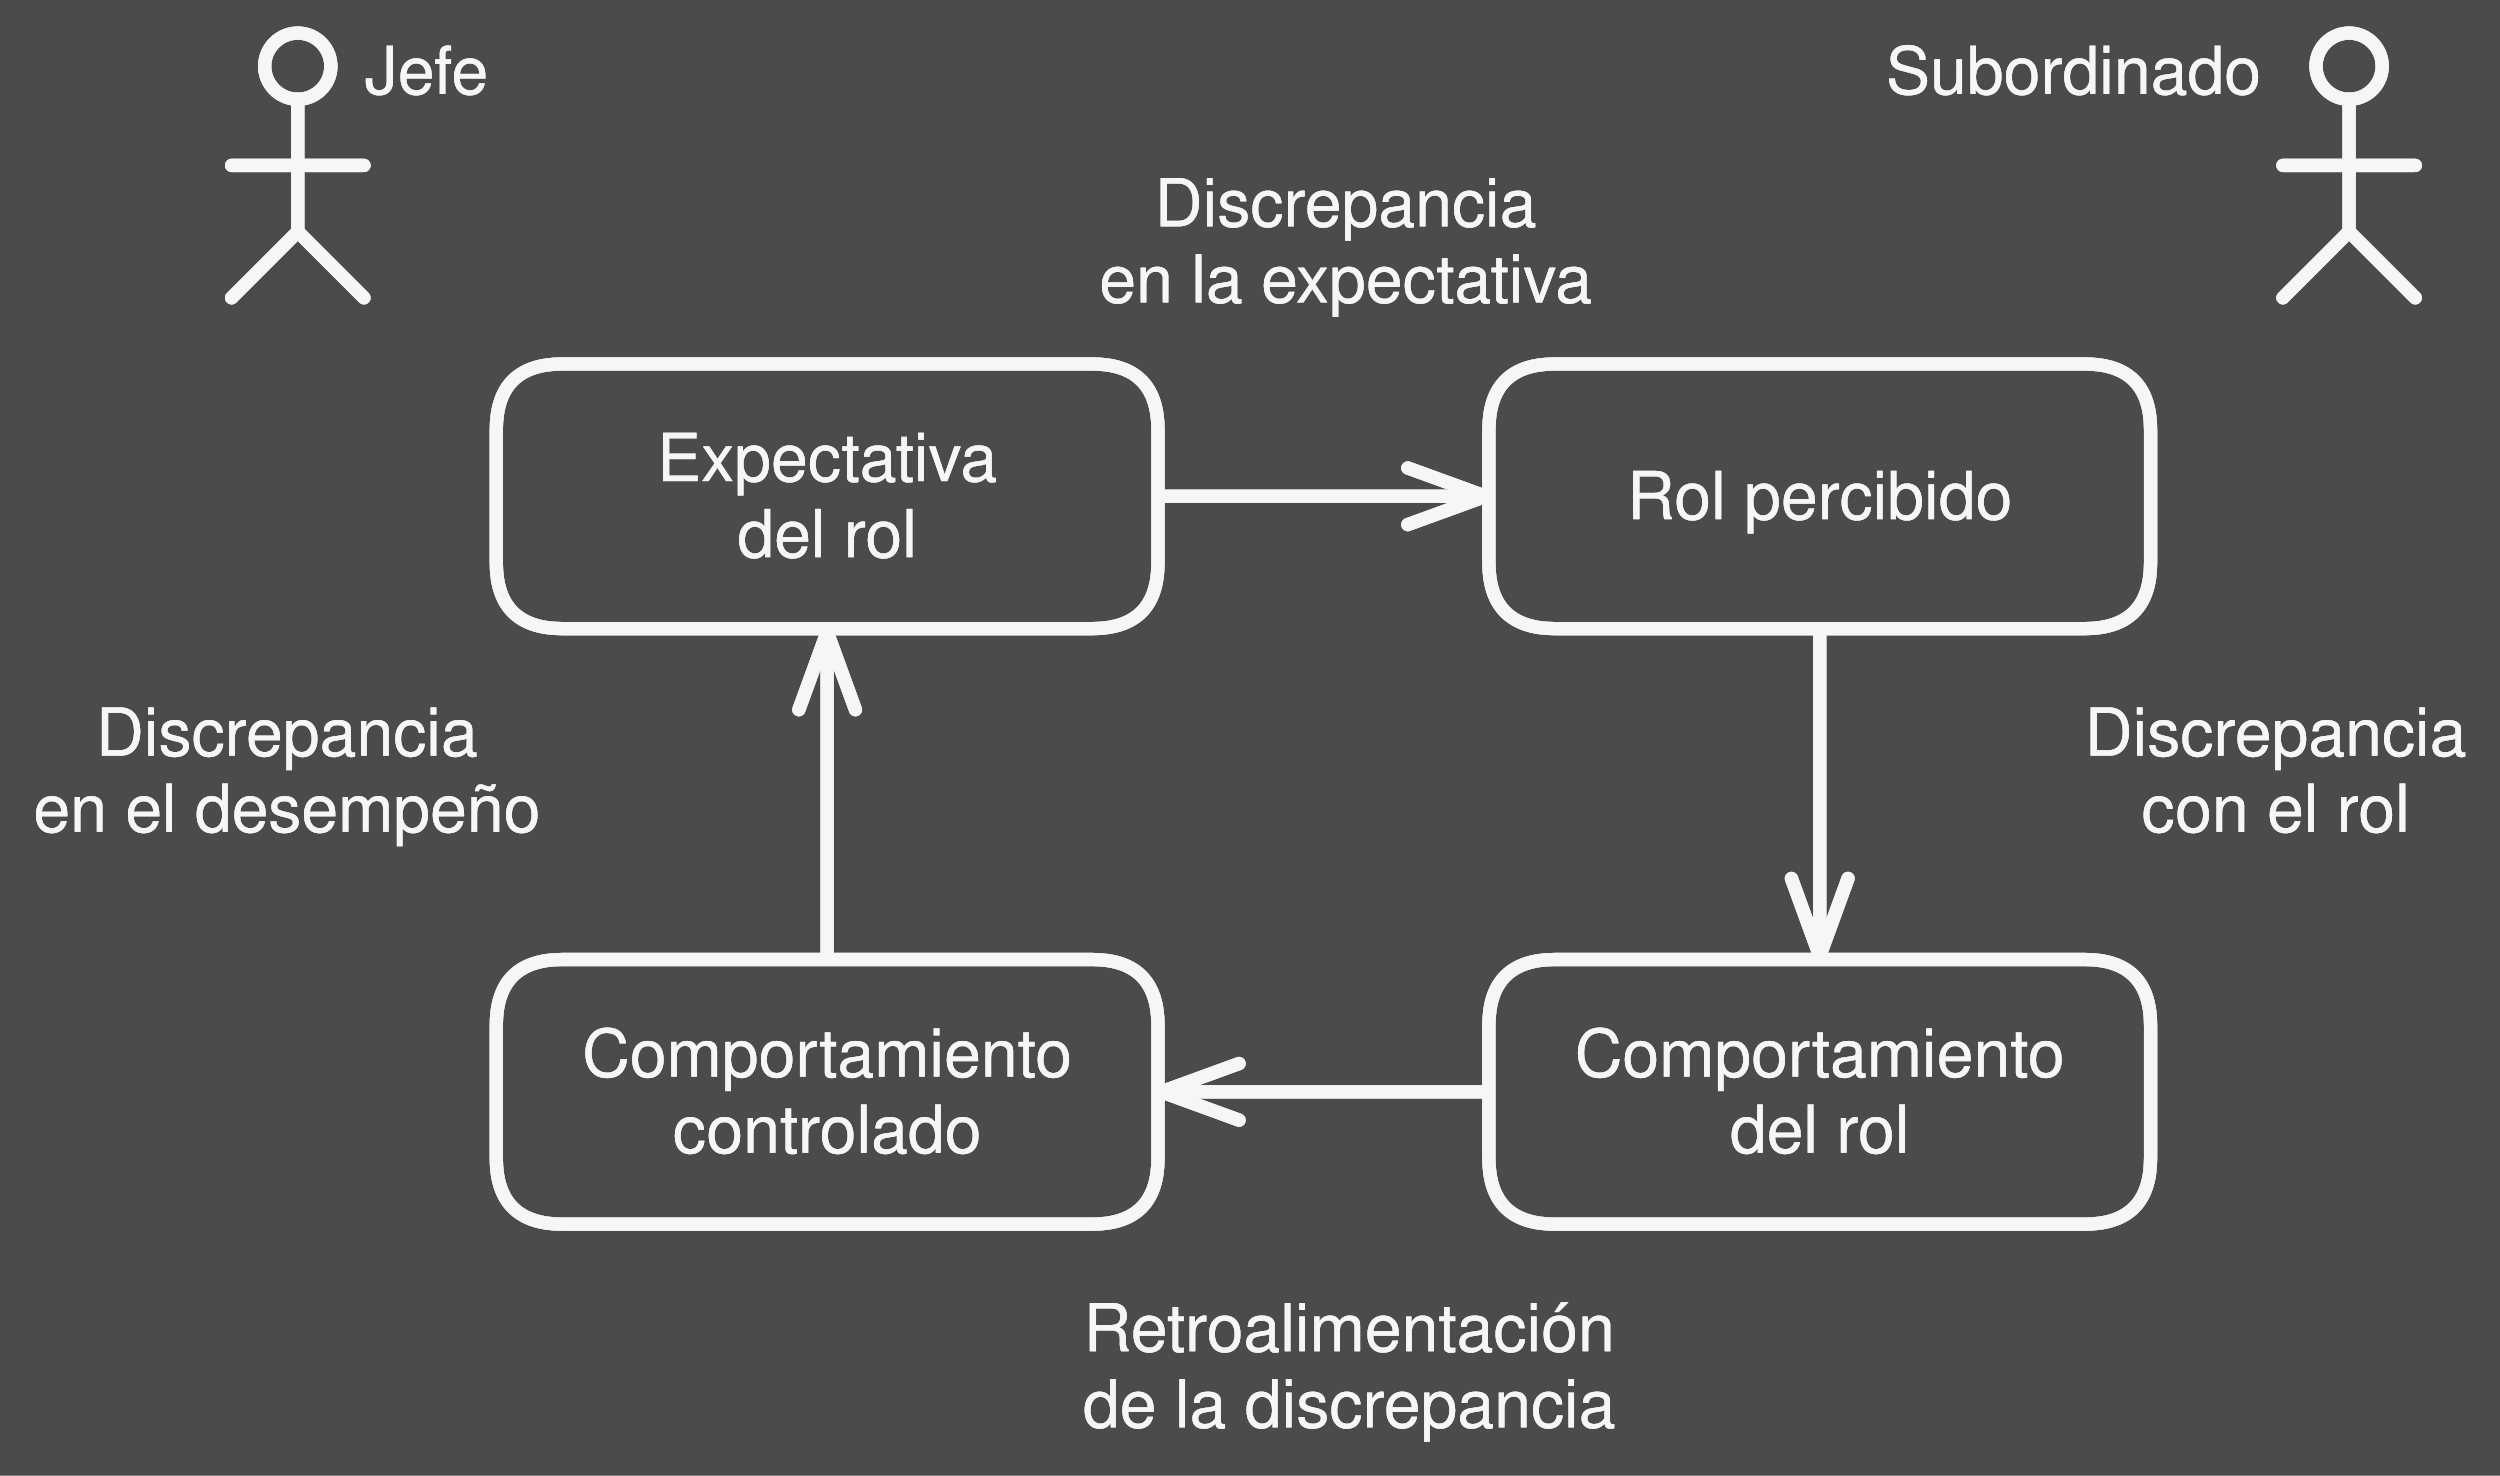
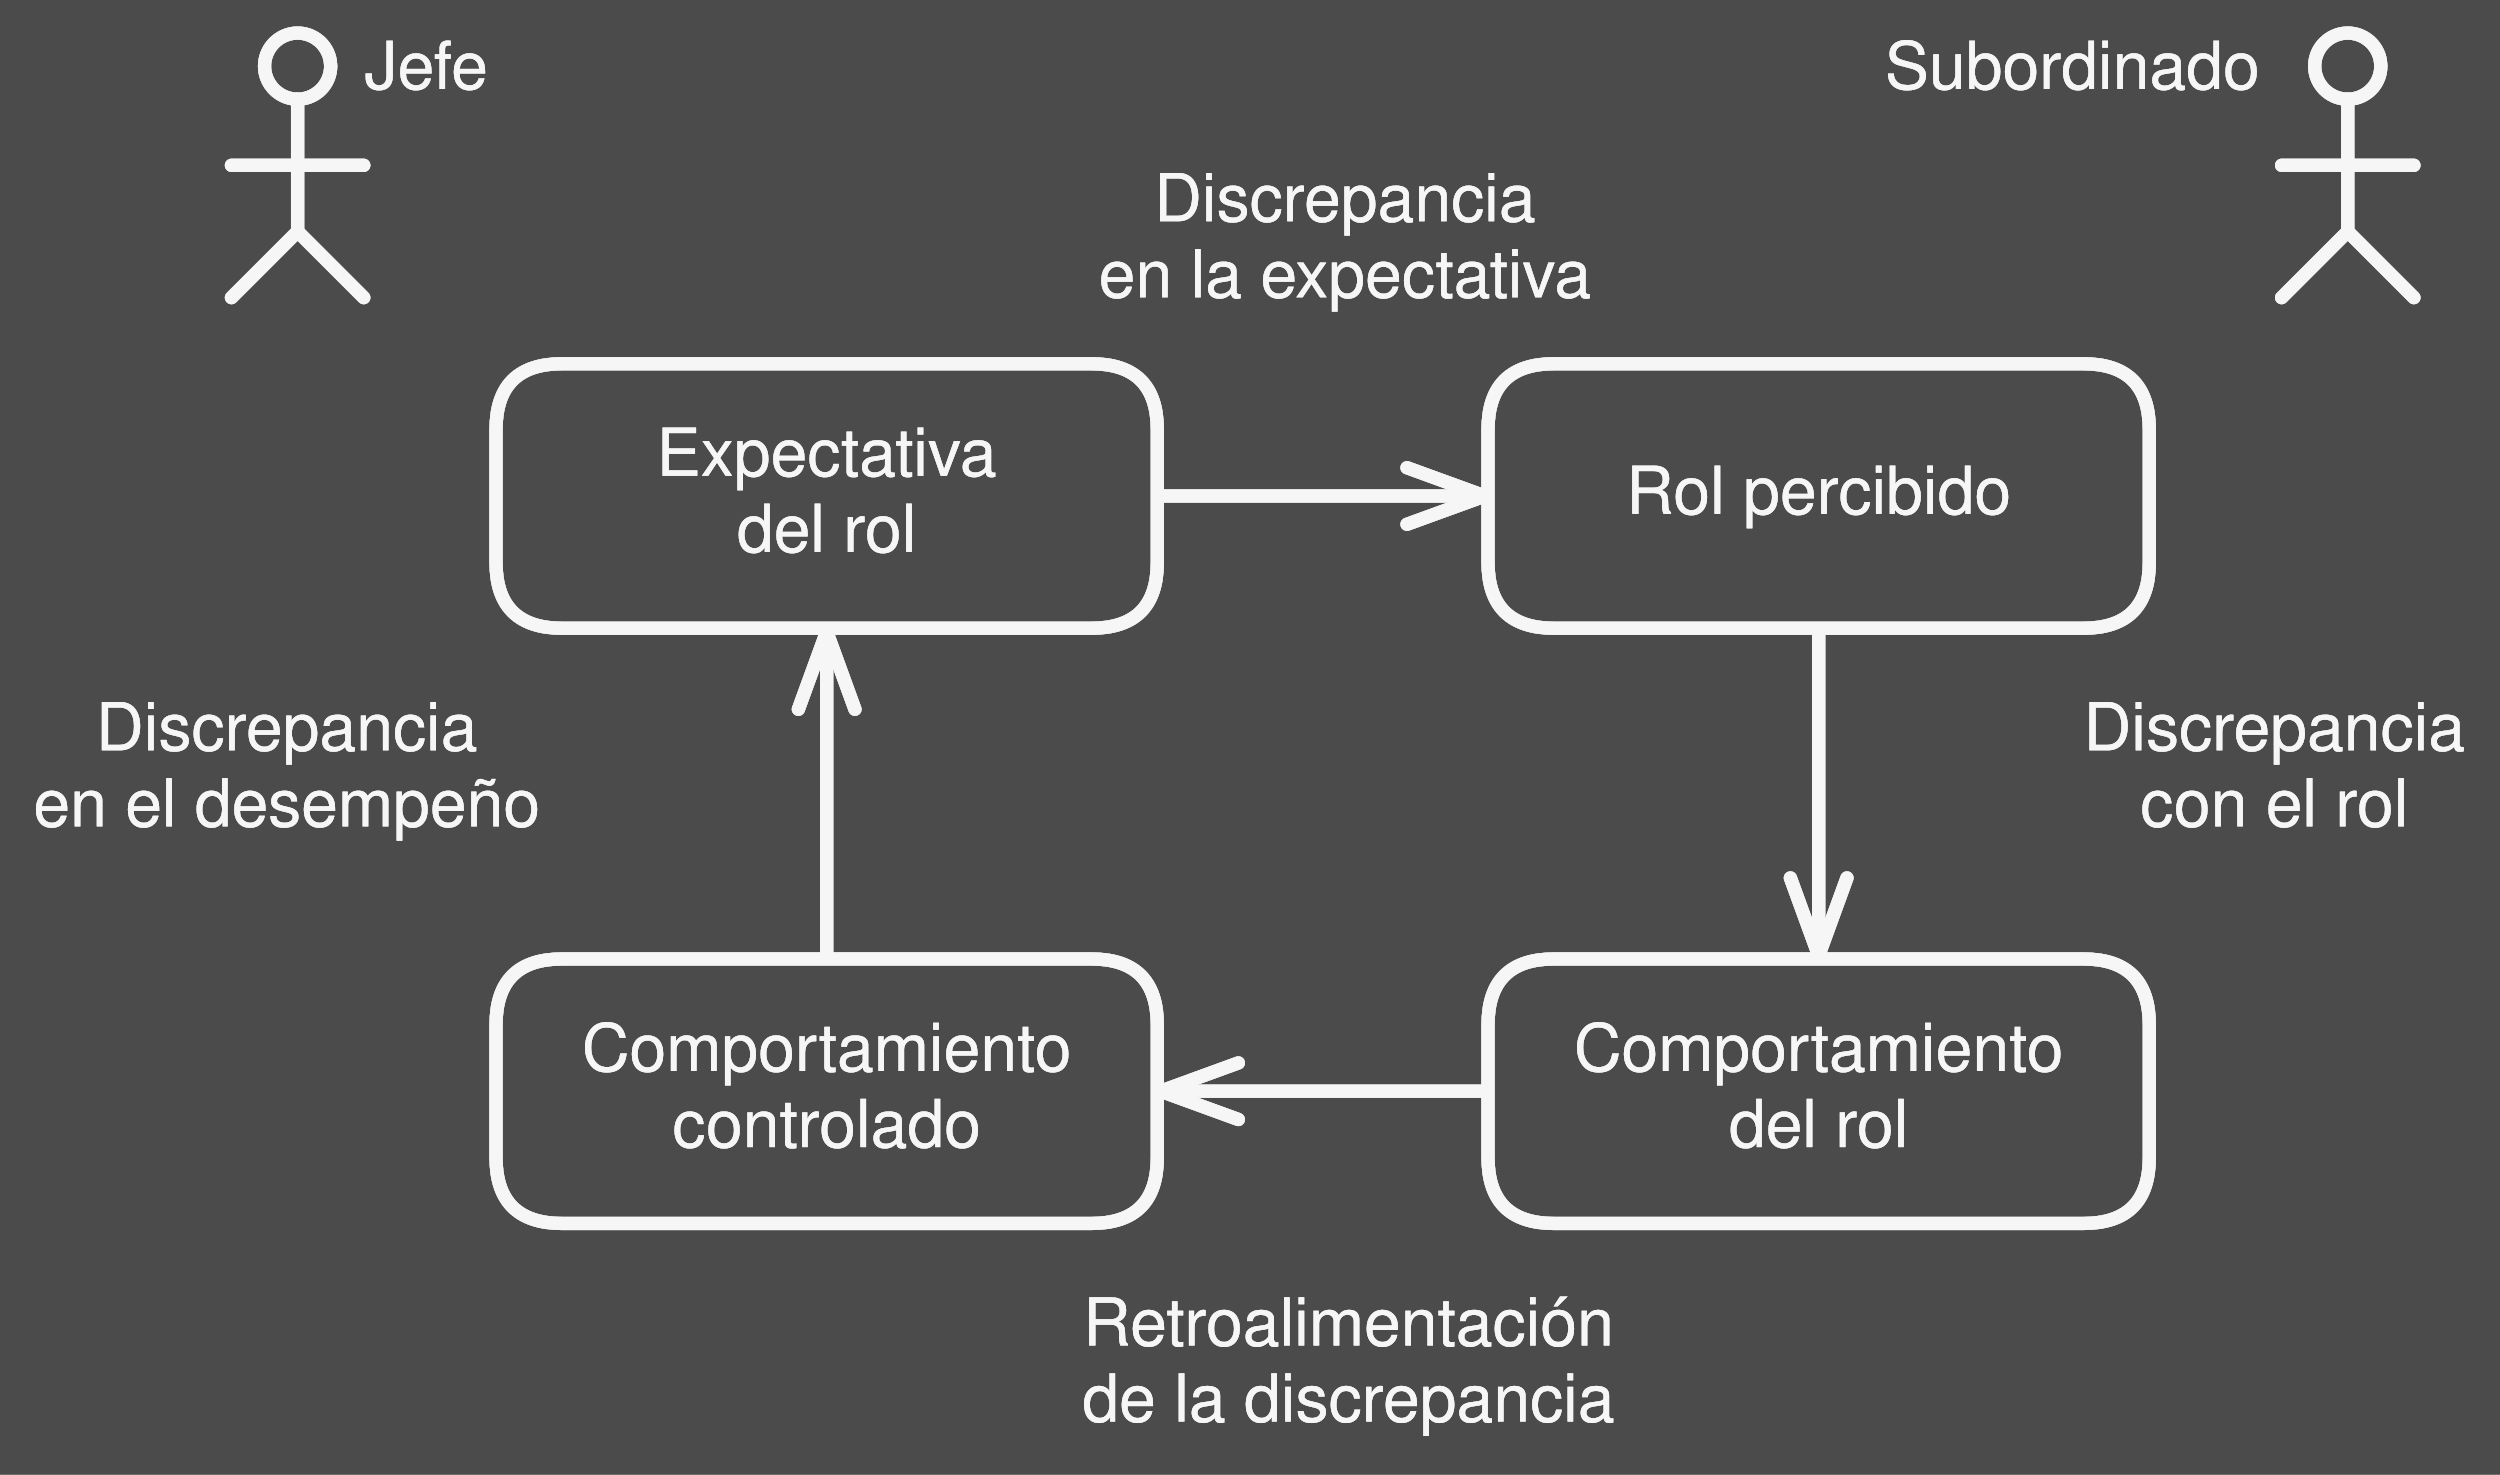
- <svg xmlns="http://www.w3.org/2000/svg" version="1.1" viewBox="0 0 755.605 446" width="755.605" height="446" filter="invert(93%) hue-rotate(180deg)" class="excalidraw-svg">
+ <svg xmlns="http://www.w3.org/2000/svg" version="1.1" viewBox="0 0 756.044 446" width="756.044" height="446" filter="invert(93%) hue-rotate(180deg)" class="excalidraw-svg">
  
-   eyJ2ZXJzaW9uIjoiMSIsImVuY29kaW5nIjoiYnN0cmluZyIsImNvbXByZXNzZWQiOnRydWUsImVuY29kZWQiOiJ4nO2d6XLiuFx1MDAxNse/91OkMl87jPZlviVkI002lmz3TqVcdTAwMWNswFx1MDAxZGNcdTAwMTPbhISpfqip+1xi82JXJmlsXHUwMDFjXHUwMDFiTIfFydBd1U0s2ZIl/c7/6EhcIn992djY9J+7xuZcdTAwMWZcdTAwMWKbxlNDs0zd1fqbX4Prj4brmY6tktDwZ8/puY1hTq3b/eP33507z9RNzS509JdcdTAwMWJcZsvoXHUwMDE4tu+pLP9RP29s/DX8N1KEazR8zW5ZxvCGYVJYXG5cdTAwMDbxiyeOPSxcdTAwMTBcdTAwMDJcYjgjXHUwMDE4s1FcdTAwMGXT1o2nYV1A+CzT21V18FxyXSU0NcszwpTg0uY3v3b9eLDlOoPB8dlpqX3adrZ2wtubpmVV/WdrWFXPUW1cdTAwMTGmeb7r3Fx1MDAxYpem7rdVKoldT7vLdXqttm14QZOEb+d0tYbpP1x1MDAwZl8svPrSLtF8wfttRbM8XHUwMDBmL1xiXHUwMDEwK73oWI5cdTAwMWKU/lx1MDAxYjSCv2H5d1rjvqUqYeujPL6r2V5Xc1VHhfn6r++FXCKFtVxys9X21cVoecawbYVcdTAwMDBcZlx1MDAwMFxm0SghKKRb0odd/2fYoK7WMUrBXHUwMDFkds+yoq1i66+t8nOIhINcdTAwMDS/XvlcdTAwMTG+RZB/Lz64olx1MDAwM2xskPnGU/hqkd5cdTAwMTdeubRzfNLZXHUwMDFjJf34mvykl/x7XHUwMDAzY7/il3pG1aO37e73I0RxdfzBP4vUXFzX6Wd97sNcdTAwMDWs9NiN3u7UL8326Xal9lx1MDAxZFx1MDAxZWd77uunsIV7XV17XHUwMDE575BDKTHGXHUwMDE0YSFG6ZZp38eb33JcdTAwMWH3IVwiX1wiXHUwMDE1fsPrWFNGUGUyXHUwMDE1VVx1MDAwNlx1MDAxOGOSXCKQgCrMjuqos/JNJ4VcdTAwMDUmlWGiXHUwMDEyc1x1MDAxYeOU4YVxXG5cdTAwMDEuqG5mXHUwMDFjikixI2JcdItcdTAwMTNLkFx1MDAwNIJCzt5P7FjCXHUwMDFiNCdcdTAwMGVNgVx1MDAxMZlhaIa1cmy/alx1MDAwZYyhhVx1MDAxYbu6r3VM6/mnRL2M3WDMXHUwMDA2+D51XHUwMDAztfHNR+2/alx1MDAwNFpcdTAwMWKuY0X6XuvXMmVcZlx1MDAxZbdtma1g2G821GtcdTAwMWHuXHUwMDE4XHUwMDExvqlUc5ShY+p6VN1cdTAwMWGqjpppXHUwMDFibimLXHUwMDAwOa7ZMm3NylYzrec7XHUwMDE1w3tpXHUwMDE33+1cdTAwMTnRpjVcdTAwMGV/XHUwMDBlXHUwMDA2WIB0XCLkXHUwMDEzRZnwdFEmXHUwMDA0MVx1MDAwMURcdTAwMTLpKDvpz8XueX1Qr1kl3emU6/e7e7B8k2/sUVx1MDAwZTWZYqaMLpNzIHyJmmybtcqeeGovQTsnP7fn9Kpas0dqx6dev8h0eFnsfSxNllwijVTGJUCUR9y1XHUwMDEwVJxcdTAwMWTUUV/lm02iJFx1MDAxOVNO0Jg2vmCq5JouXGZUXGJZgSOlspShXHUwMDA0UUY4jiyESFLAXHUwMDAxI+9n9lx1MDAxZKqMXHUwMDA0mmVwvk+VK4610TXchnln6k6iXHUwMDFjp+SYq1x1MDAwZU/RnLhcdTAwMGWnVGkpXHUwMDAyzGCqXHUwMDAwXHUwMDBioWy+cjOTuCbZuT684fftrv94VybVXHUwMDBi//buqHpcdTAwMGKuc1x1MDAwZXlMgFeuvlhAQlx1MDAxOMVcdTAwMWZLfZ+O9FPS7d9nVcn7XHUwMDFky287XHUwMDE2XHUwMDFi0Er/ukpObH5ffFirb4ApxKlTYlx1MDAwNDhChEaMbIgpzY7pqLPyTSZiXHUwMDA1wCVcdTAwMDTjKji8mS+MUkh4QVx1MDAxMMglyzhcdTAwMWZGXHUwMDEwqCk7lPNcYmF9XHUwMDE06S06na7j+iqDqpszeU48Ne9cXOV4ilx1MDAwMsXleGrlllwizILGL46EXHUwMDE5S6ZcXNDoXFwsJJ5lJ76Ouvs320c9XHUwMDEz60XrsGSa54NcdTAwMDMr3/i/XHRXr1xcmSmngjNM5uBjL1GZLXNQpVff+apj1e9Q/LwoszL1qcpcZlx1MDAwMVx1MDAxNlx1MDAwNKl6JIDKs4M66q18s8lxQVwiIKQg8WB1nqRcdTAwMTkqX1x1MDAxYVKB5b9Ymlx1MDAwM31UiqalTJGzZJ+rQE9RomlcdTAwMDKdVL95afSL2UngPqK+cX3mlKvehVx1MDAxMU1cYrFcdTAwMTfZsZ9sdHNpXHUwMDAz4nHrhWGfoM2RXHUwMDAw5WjWXGaEMkh8IevIaLo2T1msXHUwMDEyMDoms1x1MDAxYVx1MDAwMM/XXFx/R1xyKNNujVfsdX9EXHUwMDE2pIKm0LpBdVwiV5pOozfs+jdvZtj69Fx1MDAxMicvPs1YoqV5vsK8Y/qq2c5cdTAwMWPT9uPNM2yH7YDOtqG96TtV42haXHUwMDFj427wxHH/Kfy0XHUwMDExjq7hXHUwMDBmo89/fp2ee0uKMP+X6P8zW5hI3PaNhVHyQaFMdCxkdlx1MDAwYjN5uSOXXHUwMDE2Rs38YzaGLG5cdTAwMGVcdTAwMTAxKSMz82ZcdTAwMDageCZcdTAwMTRIXGZcdTAwMTYyXHUwMDA1mIOZXHRcdTAwMTdcdTAwMDbmb2bmXG59JjMzObb+ic1MOFx1MDAxOGPZ32dlSLqVoUDNYFx1MDAwNGZJkcXtXHUwMDE5rMzE8GsurVxmjq/AS1x1MDAxOSt7ya5cZlx1MDAxNFx1MDAwMjHMeT6NXGbiLJzhzd/IzFx1MDAxNflMRmZyxPBcdTAwMTNcdTAwMWKZsdzzc2Vo6jZcdTAwMWZcIlx1MDAxMZXB7D3BxuxktzGTXHUwMDAzSbm0MTBiU4I7Vu/HQMqIsvg5NTE8rPH8TcxcXIHPZGLmOkH7SCZm632OTFpcdTAwMWOWpu5P4ohQSXjSXFypmN3CgFx1MDAwM69a1YCdb6OCRcxxWeDOQVxiaYFcdTAwMDFKMkdeVUdIiEQkJv/pI6+7ptdwja5mN0xtXHUwMDE4qNyYsCo6PfNsUVff6aaFXFzHXjhcdTAwMWVfnV6PeUVX07c7pFx1MDAxZtahgnOJkz2G3ew8n1fvvVx1MDAwN7xdzjfPnFx1MDAxN6DkiL3d7Vx1MDAwMFx1MDAxNlxiNoNcdTAwMDXlXHUwMDA3jJ05mMQ1XHUwMDA1XHUwMDA0QilcIjX69FxcV1xm1eaaZVx1MDAwNlVTvfnP/+xgn8CGpW3oXHUwMDExeJI3IM5463KYn7VWXHUwMDBit1x1MDAwMFwidcNcdTAwMTOHXHUwMDEwYYRAklx1MDAwMdjLblx1MDAwMMpQO+73jlx1MDAwZfJtXHUwMDAwtlx1MDAxMFmiolNcXCAkbm4m7XNcdTAwMDJcdTAwMTRcdTAwMGIu5Ty2P3xcdTAwMTT0x9XRXHUwMDE4iqNueEana/zzd/KCatZbViHv6bVZNOKIpu49ZkJgyGWSy74/w1x1MDAwMqqvlejpoJlvwlx1MDAwNSwwTlx1MDAwNFx1MDAxOPejn+Psz591UFx1MDAwMJJnRj2AjVx1MDAxM05XfMZvtagrOTTCQ3PZWE+7Z0Wwp1Vn0bRcdTAwMTNcdTAwMTS/XHUwMDE4mZ9cdTAwMTPlbSZuYC5lp71cdTAwMGbbjuedy3zTjlFMztFCZ+hKz1x1MDAxMeeYJLryXHRHhlx1MDAxOOJYzOXk/S8zTpiaefzS1ohfYrzau3NcXF0hk7JcdTAwMTkqMX057CZcdTAwMTa9cFVO5VRCjFT30KRtx+XsnF6W26dcdTAwMTdX1ct8czq2r2DhoGJeXHUwMDEwXHUwMDAwzcBpcMCAIClW6XdcdTAwMTOGZORw2KJBPTKaRlwioeNcdMtBc7zMeTFcdTAwMTnkTlx1MDAwZYelMYmGu09Y4iH54+xM8ltYr3lWreSUi6XBbfHR+eaTfFx1MDAwM6pkXCLGJ1tcdTAwMWOfXHRr9FHX/PVLMFx1MDAxOOOAQ5osnq/X1NW9Mzw4ta7l5beWXHUwMDBlXHUwMDFlzlx1MDAwNrtnR3ejb41Z6TJb4IexX/pcbo3YMlt8cSklZc7LVmNpi1tcdTAwMTYnsy5ZpWI9YeuNUH1Bkn3ik1x1MDAxOZbFm4N97YC7x1xmVeqi7Fx03NRcdTAwMGY/XHUwMDFh11x1MDAwYpxcdTAwMDSjXHUwMDA0sN9wjYhkVKRcdTAwMWSjX3P9gbneQmn531x1MDAwN3aqXHUwMDBmjSCUXHUwMDAx1yzpbMBpdrD1flx1MDAwZn4nXeOcnLVvt8BN2zjun63BnlxybIgh55BAlLwgvSb7XHUwMDAzk70gsFNcdTAwMTVcdTAwMWJcdTAwMDFMXHRmPHFL/ll2sM2LnT6xdIyumrfNq9u9dn132/loYKPlgo3euuJcdTAwMDJcdTAwMDA55j6twd74XHUwMDFjYMckXHUwMDFiLcNcdTAwMTlHgLLkL9g4z0721U6febx0WXE4rPVhp/hccvXBmuxcdTAwMTnJhphiRNhcdTAwMWHtT4j2O8k2LMvseolwo/Qv05BEYIJIYlx1MDAwNK2Sne7W0fetzoV71D7tnFx1MDAxZlRcdTAwMDSxm8+3eXfI6Vx1MDAxMiPc2eimODC0gPyL4P4lsZpwNFRSSiWJbsZcdTAwMGLHczX7eKYu3b87eTh5vCohdnc/qG1cdTAwMWL7XCLf43lcdTAwMGLmLiRcZtVcdTAwMWOXXG5cYtm0XHUwMDAx/WR0bs529zr92/pdy2ZcdTAwMGattslP8jGgKVFMrtVqcu65xYRZqlJcdIxcdTAwMTnGONFccq1lXHUwMDA3+2aHVvvti1x1MDAwM1x1MDAwZvRcdTAwMWWuO/u9hnaHc75cdDpcdTAwMDHsVYeOJFNuqCB42lrPmutcdTAwMGbH9YJiwix1XHJcdTAwMTdcdTAwMDchSC5cdTAwMTN/pUE9O9j74rjf3Xs4Nol3fXVyeqtdXHUwMDE5vLVcdTAwMDZ7RrBcdTAwMTlHSEpAk3c5rsH+wGAviOtUwSbBMaWUXcxcdTAwMTfZua6U7FKrWG9dXHUwMDFm7FdcdTAwMGa3rlx1MDAwZfdF/Vwi53GjXHUwMDA0rldcdTAwMWU4Qlx1MDAwMHNGIE/Zv7wm+1x1MDAwM5O9qJhwOtuqP4QkgCeK9mV2uFx1MDAwZu3tI/16p3y9R1x1MDAxZY/ObKvbOejn/LeT5Fx1MDAxMW7lQUnlQ4m1bH8+uFx1MDAxN1x1MDAxN1x1MDAxNeapX+GIkFJuXGZcdTAwMTKPXHUwMDE4XmWnu2qdfCs1a3eyTEH5wtZcdTAwMWZ2nr5cdTAwMWJ5p5vH6V55VFx1MDAxOKquIFx1MDAwNETnXHUwMDA2n57ulzH95bXawa/ErPrqkaOqqVx1MDAxNjD12Fx1MDAxZerNR9Po77ztgt+awz9BQ1xma1x1MDAxZlxmPGP4lj++/Pg/Rzi7aiJ9
+   eyJ2ZXJzaW9uIjoiMSIsImVuY29kaW5nIjoiYnN0cmluZyIsImNvbXByZXNzZWQiOnRydWUsImVuY29kZWQiOiJ4nO2d6VLrOFx1MDAxNse/36eg6K9NWvvS39hcdDdsXHT7TFx1MDAxN+XETmJw7GA7XHUwMDA00nVcdTAwMWZqalx1MDAxZaFfbORcdTAwMDRix7FcdTAwMTOHLFx1MDAxOFx1MDAwNm7VXHUwMDA1JNmSJf3OXzo6XHUwMDBlf/9YW1v3X9rG+p9r68ZzTbNM3dW6679cdTAwMDfpT4brmY6tslD/d8/puLV+Sa3d/vOPP5yqZ+qmZlx1MDAxN1r64Fx1MDAwMsMyWobte6rIv9Tva2t/9/+PVOFcdTAwMWE1X7NcdTAwMWKW0b+gn1x1MDAxNdaCQTzx2LH7XHUwMDE1Qlx1MDAwMFx1MDAwMWdcdTAwMDRjNixh2rrx3G9cdTAwMGJcYu9lejuqXHK+oauMumZ5RphcdTAwMTMkrf/0z2+e9jdcXKfXOzo9KTZPms7GVnh53bSsiv9i9ZvqOaovwjzPd51cdTAwMDfjytT9psolsfS0q1xcp9No2oZcdTAwMTd0Sfh0Tlurmf5L/8HC1EG/RMtcdTAwMDXPt1x1MDAxMS3y0k9cdTAwMTAgVvu2YzluUPtv0Fxi/oX1V7XaQ0M1wtaHZXxXs7225qqBXG7LdV+fXHUwMDBiRSprXHUwMDFhZqPpq8RofUa/b4VcdTAwMDBcZlx1MDAwMFxm0TAjqKRd1PtD/1fYoa7WMorBXHUwMDE1dseyor1i66+98jZFwkmCX1N+hU9cdTAwMTGU341PruhcdTAwMDRcdTAwMWKZZL7xXHUwMDFjPlpk9IVXKm5cdTAwMWRcdTAwMWS31odZv35PvtOg/G7P2Cv7xY5R8ehds31/iCiujN74rUrNdZ1u1vs+XsJyh93qzdbFldk82Syf38OjbPd9/Sns4U5b11x1MDAwNvNcdTAwMWRyKCXGmFwiLMQw3zLth3j3W07tIUTkR6TBY7yOdGVcdTAwMDRVjtNQpVx1MDAwMmBBIeFcdKTC7KRcdTAwMGXHKt9wUlSAXHUwMDE4XHSIaIxRhpfGKFx1MDAwNKSAXHUwMDE4ZZE6h6hcdTAwMTJcdTAwMTZHlSBcdNR4cDY/qiNcdTAwMTljTCbPScwoXHUwMDAxkiBAwFxmczJslWP7XHUwMDE1s2f0TdNI6p7WMq2XN21cdTAwMWFM2mCyXHUwMDA23D63XHUwMDAzmfHNJ+3fau5Za65jRUZd655nKlx1MDAxONxu0zJcdTAwMWLBfF+vqcc03Fx1MDAxMVx1MDAxNHxTyeWwQMvU9ais1VRcdTAwMWI10zbcYlx1MDAxNuVxXFyzYdqala1lWsd3yoY36Fx1MDAxN9/tXHUwMDE40a41XHUwMDBl3iZcdTAwMDMsQDqR7olqXHUwMDFjIXhMjVx0QUyAiC6EjKPsjL9st88uelx1MDAxN+dWUXdapYuHnV1Yus038CiHYkxcdTAwMTVjXGIwuVx1MDAwMMJXKMa2eV7eXHUwMDE1z81cdTAwMTWI5uT7dpxORat3yPnRidfdZjq82u58LjGWXCKNVMYlQJRH1mkhqDg7qMOxyjebRFx1MDAxOTzJY9I4oJTCXHUwMDAyXVx1MDAxYadcdTAwMTDyXHUwMDAyXHUwMDAzlDDBXHUwMDEzJFx1MDAxOeE4sFx1MDAxMFwiSVx1MDAwMVx1MDAwN4zMT+x7NPltalxuNMvUnE+Ty4611jbcmlk1dSdRjFNKLFSFpyhOXFyFU5q0XHUwMDEy+WUwVX6FUFx1MDAxNl+tMJOoJtmpPrjlXHUwMDBmzbb/VC2RyqV/Vz2s3IGbnCNcdTAwMWWT31x1MDAwZtdeLCAhjOLPpb3Ph/pcdGl3XHUwMDFmsmrkw5blN1x1MDAxZIv1aLl7UyHHNn/YfvzW3lx1MDAwMFOIZVx1MDAxYadcYnCEXGKNXHUwMDE42Vx1MDAxMFOaXHUwMDFk0+Fg5ZtMxFxugEtcYuCY+kK+NEoh4Vx1MDAwNUEgl8nSO75cdTAwMWJGXHUwMDEwUImhXFyE5+qzSO+202o7rq9cbqi2OZN3xFPLLlSOpyhQXFyOpzZuJcIsaDxxKMxYMoZpdCdcdTAwMTZcdTAwMTLPslx1MDAxM3+B2nu3m4dcdTAwMWRcdTAwMTPr29ZB0TTPevtWvvFcdTAwMWbzUn+4MlNOXHUwMDA1Z5gsYI29QmW2zF6FXt/zj3ZRz6H4eVFmZepTlVx1MDAxOVx1MDAwMixcYlLtSFx1MDAwMJVnXHUwMDA3dTha+WaT44JEQEhBMM+vNEO1loZUYPl/LM2BPipF01K2yFmKL1SgpyjRNIFOat+iNHpgdpJW5CCVe1xiXHUwMDE5h5TLpLMpkVx1MDAxZPvJRjeXNiDutS6A6Fx1MDAxNyQo1pLF2YFcdTAwMDSxlrwgo19cdTAwMTEj9LarXHUwMDA2Qlx1MDAxOSy+lONlNF27p1x1MDAxY2VFLNRcZlx1MDAwNsLzNdffUlx1MDAxM860XHUwMDFio1xye1xym8iCXFzQXHUwMDE1WjtoTiSl7tQ6/akx9mSGrU+vcfLR1Iw1WprnKzPQMn3VbaeOafvx7un3w2ZAb9PQxsZOtTiaXHUwMDE3x7xcdTAwMWTccXR9XHUwMDE1/rRcdTAwMTZOtv4vw5//+n166Y2xWVx1MDAxOV7+I/p9ZoPEUt3zSGJcdTAwMDa5XGI9faE5ktnN0eSTkVxcmiNcYsJnXHUwMDFlXHUwMDE4JLK8XHJD5HhkaILGtlx1MDAwYkr9XHRcdTAwMDVcdTAwMTKDpexcdTAwMTdybnNcdTAwMTZqXHUwMDAxMtmcyY74L2xzwslcdTAwMTgrPp+NiSyn42tcdTAwMWVKMFx1MDAxNkytbVx1MDAxM6zM5lxmVmairzaXVlx1MDAwNsdcdTAwMGbrpVx1MDAxODXxMtaUj131QCFcdTAwMTDDnOfSXHUwMDA0YS5Q2K7Fm6CFXHUwMDFhhEwmaLLz8Vx1MDAwYpugkdJLW/XQ1HNcdTAwMTGOoESY8iSDtJXdIE12UeXSIMGIxVx0rvj4RVx1MDAwZqSMIJhbi1x1MDAxMzqOXHUwMDE2b3FcdTAwMTbKfyaLs9Ct3WeyOFx1MDAxYvOtetI8vDR1Y8VcdTAwMTGhkvAk9+52dlx1MDAwYlx1MDAwM/a9SkVcdTAwMDN2vo1cbuayQFx1MDAxOaRcYo+5dzeWXHUwMDE4nFxiIStcdTAwMTC1JkAwq39XXHKKhEhEPP9f3r+7Y3o112hrds3U+u7QtVx0Z6/TXHUwMDBiz+bb9Z12mmN35IHjXtzp7ViUXHUwMDBmNz2oXCLdhUtcdTAwMDXnXHUwMDEyS5ZcdTAwMTRVsZOd7bPKg/eIN0v5ZpuzXHUwMDAyZ4LGQlx1MDAwYuPXLlx1MDAxY22GXG6AXHRMJc6INlx1MDAwNVx1MDAwNEIpXCJt+vJol1xy1euaZVx1MDAwNk1TXHUwMDAz+s9/7SAgYc3S1vRcYj/JkY4zXrpcdTAwMWHsZ23V0o2ASN9BQIgwQiDJXHUwMDA27Ga3XHUwMDAxJahcdTAwMWR1O4f7+bZcdTAwMDFcdTAwMWKIxNxcdTAwMTjLVHWKXHUwMDBihMRjqCdcdTAwMDVUXHUwMDAxilx1MDAwNZdyXHUwMDExcVx1MDAxNp9cdTAwMDX9UYE0+vqoXHUwMDFintFqXHUwMDFi//wn+eQ26yVcdTAwMWah8OmtWTbiiKZcdTAwMDY5MyEw5DJpXHUwMDA1vzfDSa2vXHUwMDE16Umvnm/CXHUwMDA1LDBOXHUwMDA0XHUwMDE4V/lcdTAwMTH2XHUwMDE3zzooXHUwMDAwyTOjXHUwMDFlwMZcdKdcdTAwMWb1KmEuUFdyaITv5mVjPe2aXHUwMDBmgj2tOcumPVx1MDAxMmQwvl0nXHUwMDEwyMRI6WJ22ruw6Xjemcw37Vx1MDAxOMXkXHUwMDFjLXWXrvRcdTAwMWNxPupcdTAwMWKY9G5cdTAwMTJDXHUwMDFji4W82f9uxlx0XHUwMDAzXHUwMDEyw+jsWyrjlU7VcXWFTErUVWL+athNrHrpqpzKqYRcdTAwMTip4aFJ8c2l7JxelZonl9eVq3xzOlx1MDAxMpOwdFAxL1xigGbgNHiTgSApPnLdTVx1MDAxOJL4XYFcdO9cdTAwMDL10KhcdTAwMWKJhI5mrFx1MDAwNs3ROudlclx1MDAwMFx1MDAwNr+DXHUwMDE35551XnRK28Xe3faT89OPvND3XHUwMDA2bnDL9ZG5qixmbKpGXHUwMDEyJpxJk0lcdTAwMTAsaop/LNxRKl7TVOruKe6dWDfy6mdDXHUwMDA3j6e9ndPD6vBzYabCXHUwMDEzWr2j9USislx1MDAxY4a9fT5cdTAwMDdjXHUwMDFjcEjHjG7wXHUwMDFjqZ+ygvrxSiz6XHRcZqlGdyai1TqMveucf3lH1CThvChsTbZjsPBwLn5cYpaSM9PhWZA3XHUwMDAx64d6b0/b5+5cdTAwMTFD5Vx1MDAwYlHyXHUwMDA0rutcdTAwMDfvw5qMY41cdTAwMTK4/sZ6PqyP58ZcdTAwMWFcdTAwMTHJqIiyXHUwMDE0wXosMXK6oVxiJCM7oa/E9Vx1MDAwNkor/ynB1rtcdTAwMWR4T9rGXHUwMDE5OW3ebYDbpnHUPf1cdTAwMDY7x2CfzFxyNsSQc0ggXHUwMDFhXHUwMDBiPuivytNcdTAwMDVcdTAwMWLKXHUwMDAw7FxihF+K7K9cdTAwMDW2ebnVJZaO0XX9rn59t9u82Nl03lx1MDAwNzbKXHUwMDA2Nvomez6yT+dfiVx1MDAwYlx1MDAwMOSI9maRbFx1MDAwNDAlmPHou6RfXHTsmGSjz4729VaXebx4VXY4PO/C1vZP1Fx1MDAwNd9o51x1MDAxOe2zXHUwMDA1iDbFiLBZ2Va7ckBcdTAwMTn9qqvxL0Z24/B+o3XpXHUwMDFlNk9aZ/tlQez6y13CatywLLPtxeGmXHUwMDEzfL3fcC9cdTAwMTHu8txwU1x1MDAxYzBcbkhcdTAwMTLbKP3DWiRcdTAwMTGYIPLxLrTEKZ2sQ5GXStONlqSUSlx1MDAxMlxyxlx1MDAwYns78pr6tFNcdTAwMWHq0r3q8ePx03VcdTAwMTGx6kPvfNPYXHUwMDEzeZmTaUc2k/zgK3jHK1x1MDAxYa3xdk5DXHUwMDAwXHUwMDE1XHUwMDEwsuSo53CWP1x1MDAxYq3b053dVvfuotqw2WOjafLjzDwt6U2MwYSmRFx1MDAwMfZcdTAwMWW1ep8mLPjNhpG81Xqp30d2qslcdTAwMTJcdTAwMTgzjHFimMR5drBvt2il27zc90Dn8aa116lpVZzzOOhcdTAwMDSwl1x1MDAxOFx1MDAxODXZ8fZcbrZkakkpXGJOXHUwMDBllPjm+lx1MDAxM3M93Uv9PrBTT/Nw4E/kXHUwMDEyJSn2RXaw98RRt737eGRcdTAwMTLv5vr45E67NnjjXHUwMDFi7Fx1MDAxOcFmXHUwMDFjISlcdTAwMDFNjnL8XHUwMDA2+1x1MDAxM4O9JK5TXHUwMDA1m1x1MDAwNG8qpUQxX2bnulxctIuN7YvGzf5e5WDj+mBPXFxcXIJPxzVaLddoXGZsXHUwMDA0MGdcdTAwMDTylPjlb7I/MdlcdTAwMTm81Fx1MDAwYmZbjYeQXHUwMDA08ETRvspcdTAwMGX3gb15qN9slW52ydPhqW21W/vdnP9cdTAwMTGUPMKtVlBSraHEt2x/PbjnZHvM4Vx1MDAxYvkzZqlcdTAwMWabhJBSblxmXHUwMDEyXzG8zk53xTr+WayfV2WJgtKlrT9uPd9cdTAwMWJ5p5uvMO45I91qKFxiXHUwMDAx0b3Bl6d7MKd/vDY7+JObXHUwMDE1X91y2DTVXHUwMDAzplx1MDAxZYuhXHUwMDFlpPlG8DFcIjSSdOToxq6tVa3+7cP45PUn0+hujVx1MDAwZtlv9f5X0HH9p1xyJqrR75VfP379XHUwMDBmTVx1MDAxZt1dIn0=
  <defs>
    <style class="style-fonts">
-       @font-face {
-         font-family: "Virgil";
-         src: url("https://excalidraw.com/Virgil.woff2");
-       }
-       @font-face {
-         font-family: "Cascadia";
-         src: url("https://excalidraw.com/Cascadia.woff2");
-       }
-       @font-face {
-         font-family: "Assistant";
-         src: url("https://excalidraw.com/Assistant-Regular.woff2");
-       }
+       
    </style>
  </defs>
-   <rect x="0" y="0" width="755.605" height="446" fill="#ffffff" />
+   <rect x="0" y="0" width="756.044" height="446" fill="#ffffff" />
  <g stroke-linecap="round" transform="translate(150 110) rotate(0 100 40)">
    <path d="M20 0 C54.48 0, 88.96 0, 180 0 M20 0 C55.94 0, 91.89 0, 180 0 M180 0 C193.33 0, 200 6.67, 200 20 M180 0 C193.33 0, 200 6.67, 200 20 M200 20 C200 35.84, 200 51.69, 200 60 M200 20 C200 30.68, 200 41.37, 200 60 M200 60 C200 73.33, 193.33 80, 180 80 M200 60 C200 73.33, 193.33 80, 180 80 M180 80 C133.17 80, 86.34 80, 20 80 M180 80 C123.71 80, 67.42 80, 20 80 M20 80 C6.67 80, 0 73.33, 0 60 M20 80 C6.67 80, 0 73.33, 0 60 M0 60 C0 50.85, 0 41.71, 0 20 M0 60 C0 50.99, 0 41.97, 0 20 M0 20 C0 6.67, 6.67 0, 20 0 M0 20 C0 6.67, 6.67 0, 20 0" stroke="#1e1e1e" stroke-width="4" fill="none" />
  </g>
-   <g transform="translate(198.3057 127) rotate(0 51.69434 23)">
-     <text x="51.694" y="18.4" font-family="Helvetica, Segoe UI Emoji" font-size="20px" fill="#1e1e1e" text-anchor="middle" style="white-space: pre;" direction="ltr" dominant-baseline="alphabetic">Expectativa</text>
-     <text x="51.694" y="41.4" font-family="Helvetica, Segoe UI Emoji" font-size="20px" fill="#1e1e1e" text-anchor="middle" style="white-space: pre;" direction="ltr" dominant-baseline="alphabetic">del rol</text>
+   <g transform="translate(197.8672 127) rotate(0 52.13281 23)">
+     <text x="52.133" y="16.9" font-family="Helvetica, Segoe UI Emoji" font-size="20px" fill="#1e1e1e" text-anchor="middle" style="white-space: pre;" direction="ltr" dominant-baseline="alphabetic">Expectativa</text>
+     <text x="52.133" y="39.9" font-family="Helvetica, Segoe UI Emoji" font-size="20px" fill="#1e1e1e" text-anchor="middle" style="white-space: pre;" direction="ltr" dominant-baseline="alphabetic">del rol</text>
  </g>
  <g stroke-linecap="round" transform="translate(450 110) rotate(0 100 40)">
    <path d="M20 0 C80.09 0, 140.18 0, 180 0 M20 0 C62.2 0, 104.4 0, 180 0 M180 0 C193.33 0, 200 6.67, 200 20 M180 0 C193.33 0, 200 6.67, 200 20 M200 20 C200 34.49, 200 48.98, 200 60 M200 20 C200 28.1, 200 36.19, 200 60 M200 60 C200 73.33, 193.33 80, 180 80 M200 60 C200 73.33, 193.33 80, 180 80 M180 80 C116.32 80, 52.65 80, 20 80 M180 80 C129.26 80, 78.51 80, 20 80 M20 80 C6.67 80, 0 73.33, 0 60 M20 80 C6.67 80, 0 73.33, 0 60 M0 60 C0 46.48, 0 32.96, 0 20 M0 60 C0 47.6, 0 35.19, 0 20 M0 20 C0 6.67, 6.67 0, 20 0 M0 20 C0 6.67, 6.67 0, 20 0" stroke="#1e1e1e" stroke-width="4" fill="none" />
  </g>
-   <g transform="translate(491.6357 138.5) rotate(0 58.36426 11.5)">
-     <text x="58.364" y="18.4" font-family="Helvetica, Segoe UI Emoji" font-size="20px" fill="#1e1e1e" text-anchor="middle" style="white-space: pre;" direction="ltr" dominant-baseline="alphabetic">Rol percibido</text>
+   <g transform="translate(491.1973 138.5) rotate(0 58.80273 11.5)">
+     <text x="58.803" y="16.9" font-family="Helvetica, Segoe UI Emoji" font-size="20px" fill="#1e1e1e" text-anchor="middle" style="white-space: pre;" direction="ltr" dominant-baseline="alphabetic">Rol percibido</text>
  </g>
  <g stroke-linecap="round" transform="translate(450 290) rotate(0 100 40)">
    <path d="M20 0 C56.19 0, 92.37 0, 180 0 M20 0 C71.77 0, 123.55 0, 180 0 M180 0 C193.33 0, 200 6.67, 200 20 M180 0 C193.33 0, 200 6.67, 200 20 M200 20 C200 32.54, 200 45.07, 200 60 M200 20 C200 29.48, 200 38.95, 200 60 M200 60 C200 73.33, 193.33 80, 180 80 M200 60 C200 73.33, 193.33 80, 180 80 M180 80 C136.78 80, 93.55 80, 20 80 M180 80 C138.74 80, 97.48 80, 20 80 M20 80 C6.67 80, 0 73.33, 0 60 M20 80 C6.67 80, 0 73.33, 0 60 M0 60 C0 47.22, 0 34.44, 0 20 M0 60 C0 50.01, 0 40.03, 0 20 M0 20 C0 6.67, 6.67 0, 20 0 M0 20 C0 6.67, 6.67 0, 20 0" stroke="#1e1e1e" stroke-width="4" fill="none" />
  </g>
  <g transform="translate(476.0791 307) rotate(0 73.9209 23)">
-     <text x="73.921" y="18.4" font-family="Helvetica, Segoe UI Emoji" font-size="20px" fill="#1e1e1e" text-anchor="middle" style="white-space: pre;" direction="ltr" dominant-baseline="alphabetic">Comportamiento</text>
-     <text x="73.921" y="41.4" font-family="Helvetica, Segoe UI Emoji" font-size="20px" fill="#1e1e1e" text-anchor="middle" style="white-space: pre;" direction="ltr" dominant-baseline="alphabetic">del rol</text>
+     <text x="73.921" y="16.9" font-family="Helvetica, Segoe UI Emoji" font-size="20px" fill="#1e1e1e" text-anchor="middle" style="white-space: pre;" direction="ltr" dominant-baseline="alphabetic">Comportamiento</text>
+     <text x="73.921" y="39.9" font-family="Helvetica, Segoe UI Emoji" font-size="20px" fill="#1e1e1e" text-anchor="middle" style="white-space: pre;" direction="ltr" dominant-baseline="alphabetic">del rol</text>
  </g>
  <g stroke-linecap="round" transform="translate(150 290) rotate(0 100 40)">
    <path d="M20 0 C68.37 0, 116.74 0, 180 0 M20 0 C75.06 0, 130.11 0, 180 0 M180 0 C193.33 0, 200 6.67, 200 20 M180 0 C193.33 0, 200 6.67, 200 20 M200 20 C200 34.74, 200 49.49, 200 60 M200 20 C200 33.77, 200 47.55, 200 60 M200 60 C200 73.33, 193.33 80, 180 80 M200 60 C200 73.33, 193.33 80, 180 80 M180 80 C137.4 80, 94.8 80, 20 80 M180 80 C136.07 80, 92.15 80, 20 80 M20 80 C6.67 80, 0 73.33, 0 60 M20 80 C6.67 80, 0 73.33, 0 60 M0 60 C0 48.5, 0 37, 0 20 M0 60 C0 51.5, 0 43, 0 20 M0 20 C0 6.67, 6.67 0, 20 0 M0 20 C0 6.67, 6.67 0, 20 0" stroke="#1e1e1e" stroke-width="4" fill="none" />
  </g>
  <g transform="translate(176.0791 307) rotate(0 73.9209 23)">
-     <text x="73.921" y="18.4" font-family="Helvetica, Segoe UI Emoji" font-size="20px" fill="#1e1e1e" text-anchor="middle" style="white-space: pre;" direction="ltr" dominant-baseline="alphabetic">Comportamiento</text>
-     <text x="73.921" y="41.4" font-family="Helvetica, Segoe UI Emoji" font-size="20px" fill="#1e1e1e" text-anchor="middle" style="white-space: pre;" direction="ltr" dominant-baseline="alphabetic">controlado</text>
+     <text x="73.921" y="16.9" font-family="Helvetica, Segoe UI Emoji" font-size="20px" fill="#1e1e1e" text-anchor="middle" style="white-space: pre;" direction="ltr" dominant-baseline="alphabetic">Comportamiento</text>
+     <text x="73.921" y="39.9" font-family="Helvetica, Segoe UI Emoji" font-size="20px" fill="#1e1e1e" text-anchor="middle" style="white-space: pre;" direction="ltr" dominant-baseline="alphabetic">controlado</text>
  </g>
  <g stroke-linecap="round">
    <g transform="translate(250 289) rotate(0 0 -49)">
      <path d="M0 0 C0 -16.33, 0 -81.67, 0 -98 M0 0 C0 -16.33, 0 -81.67, 0 -98" stroke="#1e1e1e" stroke-width="4" fill="none" />
    </g>
    <g transform="translate(250 289) rotate(0 0 -49)">
      <path d="M8.55 -74.51 C6.73 -79.52, 4.9 -84.54, 0 -98 M8.55 -74.51 C5.26 -83.54, 1.97 -92.58, 0 -98" stroke="#1e1e1e" stroke-width="4" fill="none" />
    </g>
    <g transform="translate(250 289) rotate(0 0 -49)">
      <path d="M-8.55 -74.51 C-6.73 -79.52, -4.9 -84.54, 0 -98 M-8.55 -74.51 C-5.26 -83.54, -1.97 -92.58, 0 -98" stroke="#1e1e1e" stroke-width="4" fill="none" />
    </g>
  </g>
  <mask />
  <g stroke-linecap="round">
    <g transform="translate(351 150) rotate(0 49 0)">
      <path d="M0 0 C16.33 0, 81.67 0, 98 0 M0 0 C16.33 0, 81.67 0, 98 0" stroke="#1e1e1e" stroke-width="4" fill="none" />
    </g>
    <g transform="translate(351 150) rotate(0 49 0)">
      <path d="M74.51 8.55 C81.33 6.07, 88.16 3.58, 98 0 M74.51 8.55 C79.83 6.61, 85.15 4.68, 98 0" stroke="#1e1e1e" stroke-width="4" fill="none" />
    </g>
    <g transform="translate(351 150) rotate(0 49 0)">
      <path d="M74.51 -8.55 C81.33 -6.07, 88.16 -3.58, 98 0 M74.51 -8.55 C79.83 -6.61, 85.15 -4.68, 98 0" stroke="#1e1e1e" stroke-width="4" fill="none" />
    </g>
  </g>
  <mask />
  <g stroke-linecap="round">
    <g transform="translate(550 191) rotate(0 0 49)">
      <path d="M0 0 C0 16.33, 0 81.67, 0 98 M0 0 C0 16.33, 0 81.67, 0 98" stroke="#1e1e1e" stroke-width="4" fill="none" />
    </g>
    <g transform="translate(550 191) rotate(0 0 49)">
      <path d="M-8.55 74.51 C-5.46 83.01, -2.36 91.51, 0 98 M-8.55 74.51 C-6.49 80.18, -4.42 85.85, 0 98" stroke="#1e1e1e" stroke-width="4" fill="none" />
    </g>
    <g transform="translate(550 191) rotate(0 0 49)">
      <path d="M8.55 74.51 C5.46 83.01, 2.36 91.51, 0 98 M8.55 74.51 C6.49 80.18, 4.42 85.85, 0 98" stroke="#1e1e1e" stroke-width="4" fill="none" />
    </g>
  </g>
  <mask />
  <g stroke-linecap="round">
    <g transform="translate(449 330) rotate(0 -49 0)">
      <path d="M0 0 C-16.33 0, -81.67 0, -98 0 M0 0 C-16.33 0, -81.67 0, -98 0" stroke="#1e1e1e" stroke-width="4" fill="none" />
    </g>
    <g transform="translate(449 330) rotate(0 -49 0)">
      <path d="M-74.51 -8.55 C-82.4 -5.68, -90.3 -2.8, -98 0 M-74.51 -8.55 C-82.54 -5.63, -90.57 -2.7, -98 0" stroke="#1e1e1e" stroke-width="4" fill="none" />
    </g>
    <g transform="translate(449 330) rotate(0 -49 0)">
      <path d="M-74.51 8.55 C-82.4 5.68, -90.3 2.8, -98 0 M-74.51 8.55 C-82.54 5.63, -90.57 2.7, -98 0" stroke="#1e1e1e" stroke-width="4" fill="none" />
    </g>
  </g>
  <mask />
-   <g transform="translate(630 210) rotate(0 57.80273 23)">
-     <text x="57.803" y="18.4" font-family="Helvetica, Segoe UI Emoji" font-size="20px" fill="#1e1e1e" text-anchor="middle" style="white-space: pre;" direction="ltr" dominant-baseline="alphabetic">Discrepancia</text>
-     <text x="57.803" y="41.4" font-family="Helvetica, Segoe UI Emoji" font-size="20px" fill="#1e1e1e" text-anchor="middle" style="white-space: pre;" direction="ltr" dominant-baseline="alphabetic">con el rol</text>
+   <g transform="translate(629.5615 210) rotate(0 58.24121 23)">
+     <text x="58.241" y="16.9" font-family="Helvetica, Segoe UI Emoji" font-size="20px" fill="#1e1e1e" text-anchor="middle" style="white-space: pre;" direction="ltr" dominant-baseline="alphabetic">Discrepancia</text>
+     <text x="58.241" y="39.9" font-family="Helvetica, Segoe UI Emoji" font-size="20px" fill="#1e1e1e" text-anchor="middle" style="white-space: pre;" direction="ltr" dominant-baseline="alphabetic">con el rol</text>
  </g>
-   <g transform="translate(327.1973 390) rotate(0 80.60547 23)">
-     <text x="80.605" y="18.4" font-family="Helvetica, Segoe UI Emoji" font-size="20px" fill="#1e1e1e" text-anchor="middle" style="white-space: pre;" direction="ltr" dominant-baseline="alphabetic">Retroalimentación</text>
-     <text x="80.605" y="41.4" font-family="Helvetica, Segoe UI Emoji" font-size="20px" fill="#1e1e1e" text-anchor="middle" style="white-space: pre;" direction="ltr" dominant-baseline="alphabetic">de la discrepancia</text>
+   <g transform="translate(326.7686 390) rotate(0 81.03418 23)">
+     <text x="81.034" y="16.9" font-family="Helvetica, Segoe UI Emoji" font-size="20px" fill="#1e1e1e" text-anchor="middle" style="white-space: pre;" direction="ltr" dominant-baseline="alphabetic">Retroalimentación</text>
+     <text x="81.034" y="39.9" font-family="Helvetica, Segoe UI Emoji" font-size="20px" fill="#1e1e1e" text-anchor="middle" style="white-space: pre;" direction="ltr" dominant-baseline="alphabetic">de la discrepancia</text>
  </g>
  <g transform="translate(10 210) rotate(0 76.72363 23)">
-     <text x="76.724" y="18.4" font-family="Helvetica, Segoe UI Emoji" font-size="20px" fill="#1e1e1e" text-anchor="middle" style="white-space: pre;" direction="ltr" dominant-baseline="alphabetic">Discrepancia</text>
-     <text x="76.724" y="41.4" font-family="Helvetica, Segoe UI Emoji" font-size="20px" fill="#1e1e1e" text-anchor="middle" style="white-space: pre;" direction="ltr" dominant-baseline="alphabetic">en el desempeño</text>
+     <text x="76.724" y="16.9" font-family="Helvetica, Segoe UI Emoji" font-size="20px" fill="#1e1e1e" text-anchor="middle" style="white-space: pre;" direction="ltr" dominant-baseline="alphabetic">Discrepancia</text>
+     <text x="76.724" y="39.9" font-family="Helvetica, Segoe UI Emoji" font-size="20px" fill="#1e1e1e" text-anchor="middle" style="white-space: pre;" direction="ltr" dominant-baseline="alphabetic">en el desempeño</text>
  </g>
  <g transform="translate(331.6748 50) rotate(0 75.04883 23)">
-     <text x="75.049" y="18.4" font-family="Helvetica, Segoe UI Emoji" font-size="20px" fill="#1e1e1e" text-anchor="middle" style="white-space: pre;" direction="ltr" dominant-baseline="alphabetic">Discrepancia</text>
-     <text x="75.049" y="41.4" font-family="Helvetica, Segoe UI Emoji" font-size="20px" fill="#1e1e1e" text-anchor="middle" style="white-space: pre;" direction="ltr" dominant-baseline="alphabetic">en la expectativa</text>
+     <text x="75.049" y="16.9" font-family="Helvetica, Segoe UI Emoji" font-size="20px" fill="#1e1e1e" text-anchor="middle" style="white-space: pre;" direction="ltr" dominant-baseline="alphabetic">Discrepancia</text>
+     <text x="75.049" y="39.9" font-family="Helvetica, Segoe UI Emoji" font-size="20px" fill="#1e1e1e" text-anchor="middle" style="white-space: pre;" direction="ltr" dominant-baseline="alphabetic">en la expectativa</text>
  </g>
  <g transform="translate(570 10) rotate(0 56.71387 11.5)">
-     <text x="56.714" y="18.4" font-family="Helvetica, Segoe UI Emoji" font-size="20px" fill="#1e1e1e" text-anchor="middle" style="white-space: pre;" direction="ltr" dominant-baseline="alphabetic">Subordinado</text>
+     <text x="56.714" y="16.9" font-family="Helvetica, Segoe UI Emoji" font-size="20px" fill="#1e1e1e" text-anchor="middle" style="white-space: pre;" direction="ltr" dominant-baseline="alphabetic">Subordinado</text>
  </g>
  <g transform="translate(110 10) rotate(0 18.90137 11.5)">
-     <text x="18.901" y="18.4" font-family="Helvetica, Segoe UI Emoji" font-size="20px" fill="#1e1e1e" text-anchor="middle" style="white-space: pre;" direction="ltr" dominant-baseline="alphabetic">Jefe</text>
+     <text x="18.901" y="16.9" font-family="Helvetica, Segoe UI Emoji" font-size="20px" fill="#1e1e1e" text-anchor="middle" style="white-space: pre;" direction="ltr" dominant-baseline="alphabetic">Jefe</text>
  </g>
  <g stroke-linecap="round">
    <g transform="translate(710 30) rotate(0 0 20)">
      <path d="M0 0 C0 6.67, 0 33.33, 0 40 M0 0 C0 6.67, 0 33.33, 0 40" stroke="#1e1e1e" stroke-width="4" fill="none" />
    </g>
  </g>
  <mask />
  <g stroke-linecap="round">
    <g transform="translate(710 50) rotate(0 -10 0)">
      <path d="M0 0 C-3.33 0, -16.67 0, -20 0 M0 0 C-3.33 0, -16.67 0, -20 0" stroke="#1e1e1e" stroke-width="4" fill="none" />
    </g>
  </g>
  <mask />
  <g stroke-linecap="round">
    <g transform="translate(710 50) rotate(0 10 0)">
      <path d="M0 0 C3.33 0, 16.67 0, 20 0 M0 0 C3.33 0, 16.67 0, 20 0" stroke="#1e1e1e" stroke-width="4" fill="none" />
    </g>
  </g>
  <mask />
  <g stroke-linecap="round">
    <g transform="translate(710 70) rotate(0 -10 10)">
      <path d="M0 0 C-3.33 3.33, -16.67 16.67, -20 20 M0 0 C-3.33 3.33, -16.67 16.67, -20 20" stroke="#1e1e1e" stroke-width="4" fill="none" />
    </g>
  </g>
  <mask />
  <g stroke-linecap="round">
    <g transform="translate(710 70) rotate(0 10 10)">
      <path d="M0 0 C3.33 3.33, 16.67 16.67, 20 20 M0 0 C3.33 3.33, 16.67 16.67, 20 20" stroke="#1e1e1e" stroke-width="4" fill="none" />
    </g>
  </g>
  <mask />
  <g stroke-linecap="round" transform="translate(700 10) rotate(0 10 10)">
    <path d="M20 10 C20 10.58, 19.95 11.17, 19.85 11.74 C19.75 12.31, 19.59 12.88, 19.4 13.42 C19.2 13.96, 18.95 14.5, 18.66 15 C18.37 15.5, 18.03 15.98, 17.66 16.43 C17.29 16.87, 16.87 17.29, 16.43 17.66 C15.98 18.03, 15.5 18.37, 15 18.66 C14.5 18.95, 13.96 19.2, 13.42 19.4 C12.88 19.59, 12.31 19.75, 11.74 19.85 C11.17 19.95, 10.58 20, 10 20 C9.42 20, 8.83 19.95, 8.26 19.85 C7.69 19.75, 7.12 19.59, 6.58 19.4 C6.04 19.2, 5.5 18.95, 5 18.66 C4.5 18.37, 4.02 18.03, 3.57 17.66 C3.13 17.29, 2.71 16.87, 2.34 16.43 C1.97 15.98, 1.63 15.5, 1.34 15 C1.05 14.5, 0.8 13.96, 0.6 13.42 C0.41 12.88, 0.25 12.31, 0.15 11.74 C0.05 11.17, 0 10.58, 0 10 C0 9.42, 0.05 8.83, 0.15 8.26 C0.25 7.69, 0.41 7.12, 0.6 6.58 C0.8 6.04, 1.05 5.5, 1.34 5 C1.63 4.5, 1.97 4.02, 2.34 3.57 C2.71 3.13, 3.13 2.71, 3.57 2.34 C4.02 1.97, 4.5 1.63, 5 1.34 C5.5 1.05, 6.04 0.8, 6.58 0.6 C7.12 0.41, 7.69 0.25, 8.26 0.15 C8.83 0.05, 9.42 0, 10 0 C10.58 0, 11.17 0.05, 11.74 0.15 C12.31 0.25, 12.88 0.41, 13.42 0.6 C13.96 0.8, 14.5 1.05, 15 1.34 C15.5 1.63, 15.98 1.97, 16.43 2.34 C16.87 2.71, 17.29 3.13, 17.66 3.57 C18.03 4.02, 18.37 4.5, 18.66 5 C18.95 5.5, 19.2 6.04, 19.4 6.58 C19.59 7.12, 19.75 7.69, 19.85 8.26 C19.95 8.83, 19.97 9.71, 20 10 C20.03 10.29, 20.03 9.71, 20 10" stroke="#1e1e1e" stroke-width="4" fill="none" />
  </g>
  <g stroke-linecap="round">
    <g transform="translate(90 30) rotate(0 0 20)">
      <path d="M0 0 C0 6.67, 0 33.33, 0 40 M0 0 C0 6.67, 0 33.33, 0 40" stroke="#1e1e1e" stroke-width="4" fill="none" />
    </g>
  </g>
  <mask />
  <g stroke-linecap="round">
    <g transform="translate(90 50) rotate(0 -10 0)">
      <path d="M0 0 C-3.33 0, -16.67 0, -20 0 M0 0 C-3.33 0, -16.67 0, -20 0" stroke="#1e1e1e" stroke-width="4" fill="none" />
    </g>
  </g>
  <mask />
  <g stroke-linecap="round">
    <g transform="translate(90 50) rotate(0 10 0)">
      <path d="M0 0 C3.33 0, 16.67 0, 20 0 M0 0 C3.33 0, 16.67 0, 20 0" stroke="#1e1e1e" stroke-width="4" fill="none" />
    </g>
  </g>
  <mask />
  <g stroke-linecap="round">
    <g transform="translate(90 70) rotate(0 -10 10)">
      <path d="M0 0 C-3.33 3.33, -16.67 16.67, -20 20 M0 0 C-3.33 3.33, -16.67 16.67, -20 20" stroke="#1e1e1e" stroke-width="4" fill="none" />
    </g>
  </g>
  <mask />
  <g stroke-linecap="round">
    <g transform="translate(90 70) rotate(0 10 10)">
      <path d="M0 0 C3.33 3.33, 16.67 16.67, 20 20 M0 0 C3.33 3.33, 16.67 16.67, 20 20" stroke="#1e1e1e" stroke-width="4" fill="none" />
    </g>
  </g>
  <mask />
  <g stroke-linecap="round" transform="translate(80 10) rotate(0 10 10)">
    <path d="M20 10 C20 10.58, 19.95 11.17, 19.85 11.74 C19.75 12.31, 19.59 12.88, 19.4 13.42 C19.2 13.96, 18.95 14.5, 18.66 15 C18.37 15.5, 18.03 15.98, 17.66 16.43 C17.29 16.87, 16.87 17.29, 16.43 17.66 C15.98 18.03, 15.5 18.37, 15 18.66 C14.5 18.95, 13.96 19.2, 13.42 19.4 C12.88 19.59, 12.31 19.75, 11.74 19.85 C11.17 19.95, 10.58 20, 10 20 C9.42 20, 8.83 19.95, 8.26 19.85 C7.69 19.75, 7.12 19.59, 6.58 19.4 C6.04 19.2, 5.5 18.95, 5 18.66 C4.5 18.37, 4.02 18.03, 3.57 17.66 C3.13 17.29, 2.71 16.87, 2.34 16.43 C1.97 15.98, 1.63 15.5, 1.34 15 C1.05 14.5, 0.8 13.96, 0.6 13.42 C0.41 12.88, 0.25 12.31, 0.15 11.74 C0.05 11.17, 0 10.58, 0 10 C0 9.42, 0.05 8.83, 0.15 8.26 C0.25 7.69, 0.41 7.12, 0.6 6.58 C0.8 6.04, 1.05 5.5, 1.34 5 C1.63 4.5, 1.97 4.02, 2.34 3.57 C2.71 3.13, 3.13 2.71, 3.57 2.34 C4.02 1.97, 4.5 1.63, 5 1.34 C5.5 1.05, 6.04 0.8, 6.58 0.6 C7.12 0.41, 7.69 0.25, 8.26 0.15 C8.83 0.05, 9.42 0, 10 0 C10.58 0, 11.17 0.05, 11.74 0.15 C12.31 0.25, 12.88 0.41, 13.42 0.6 C13.96 0.8, 14.5 1.05, 15 1.34 C15.5 1.63, 15.98 1.97, 16.43 2.34 C16.87 2.71, 17.29 3.13, 17.66 3.57 C18.03 4.02, 18.37 4.5, 18.66 5 C18.95 5.5, 19.2 6.04, 19.4 6.58 C19.59 7.12, 19.75 7.69, 19.85 8.26 C19.95 8.83, 19.97 9.71, 20 10 C20.03 10.29, 20.03 9.71, 20 10" stroke="#1e1e1e" stroke-width="4" fill="none" />
  </g>
</svg>
